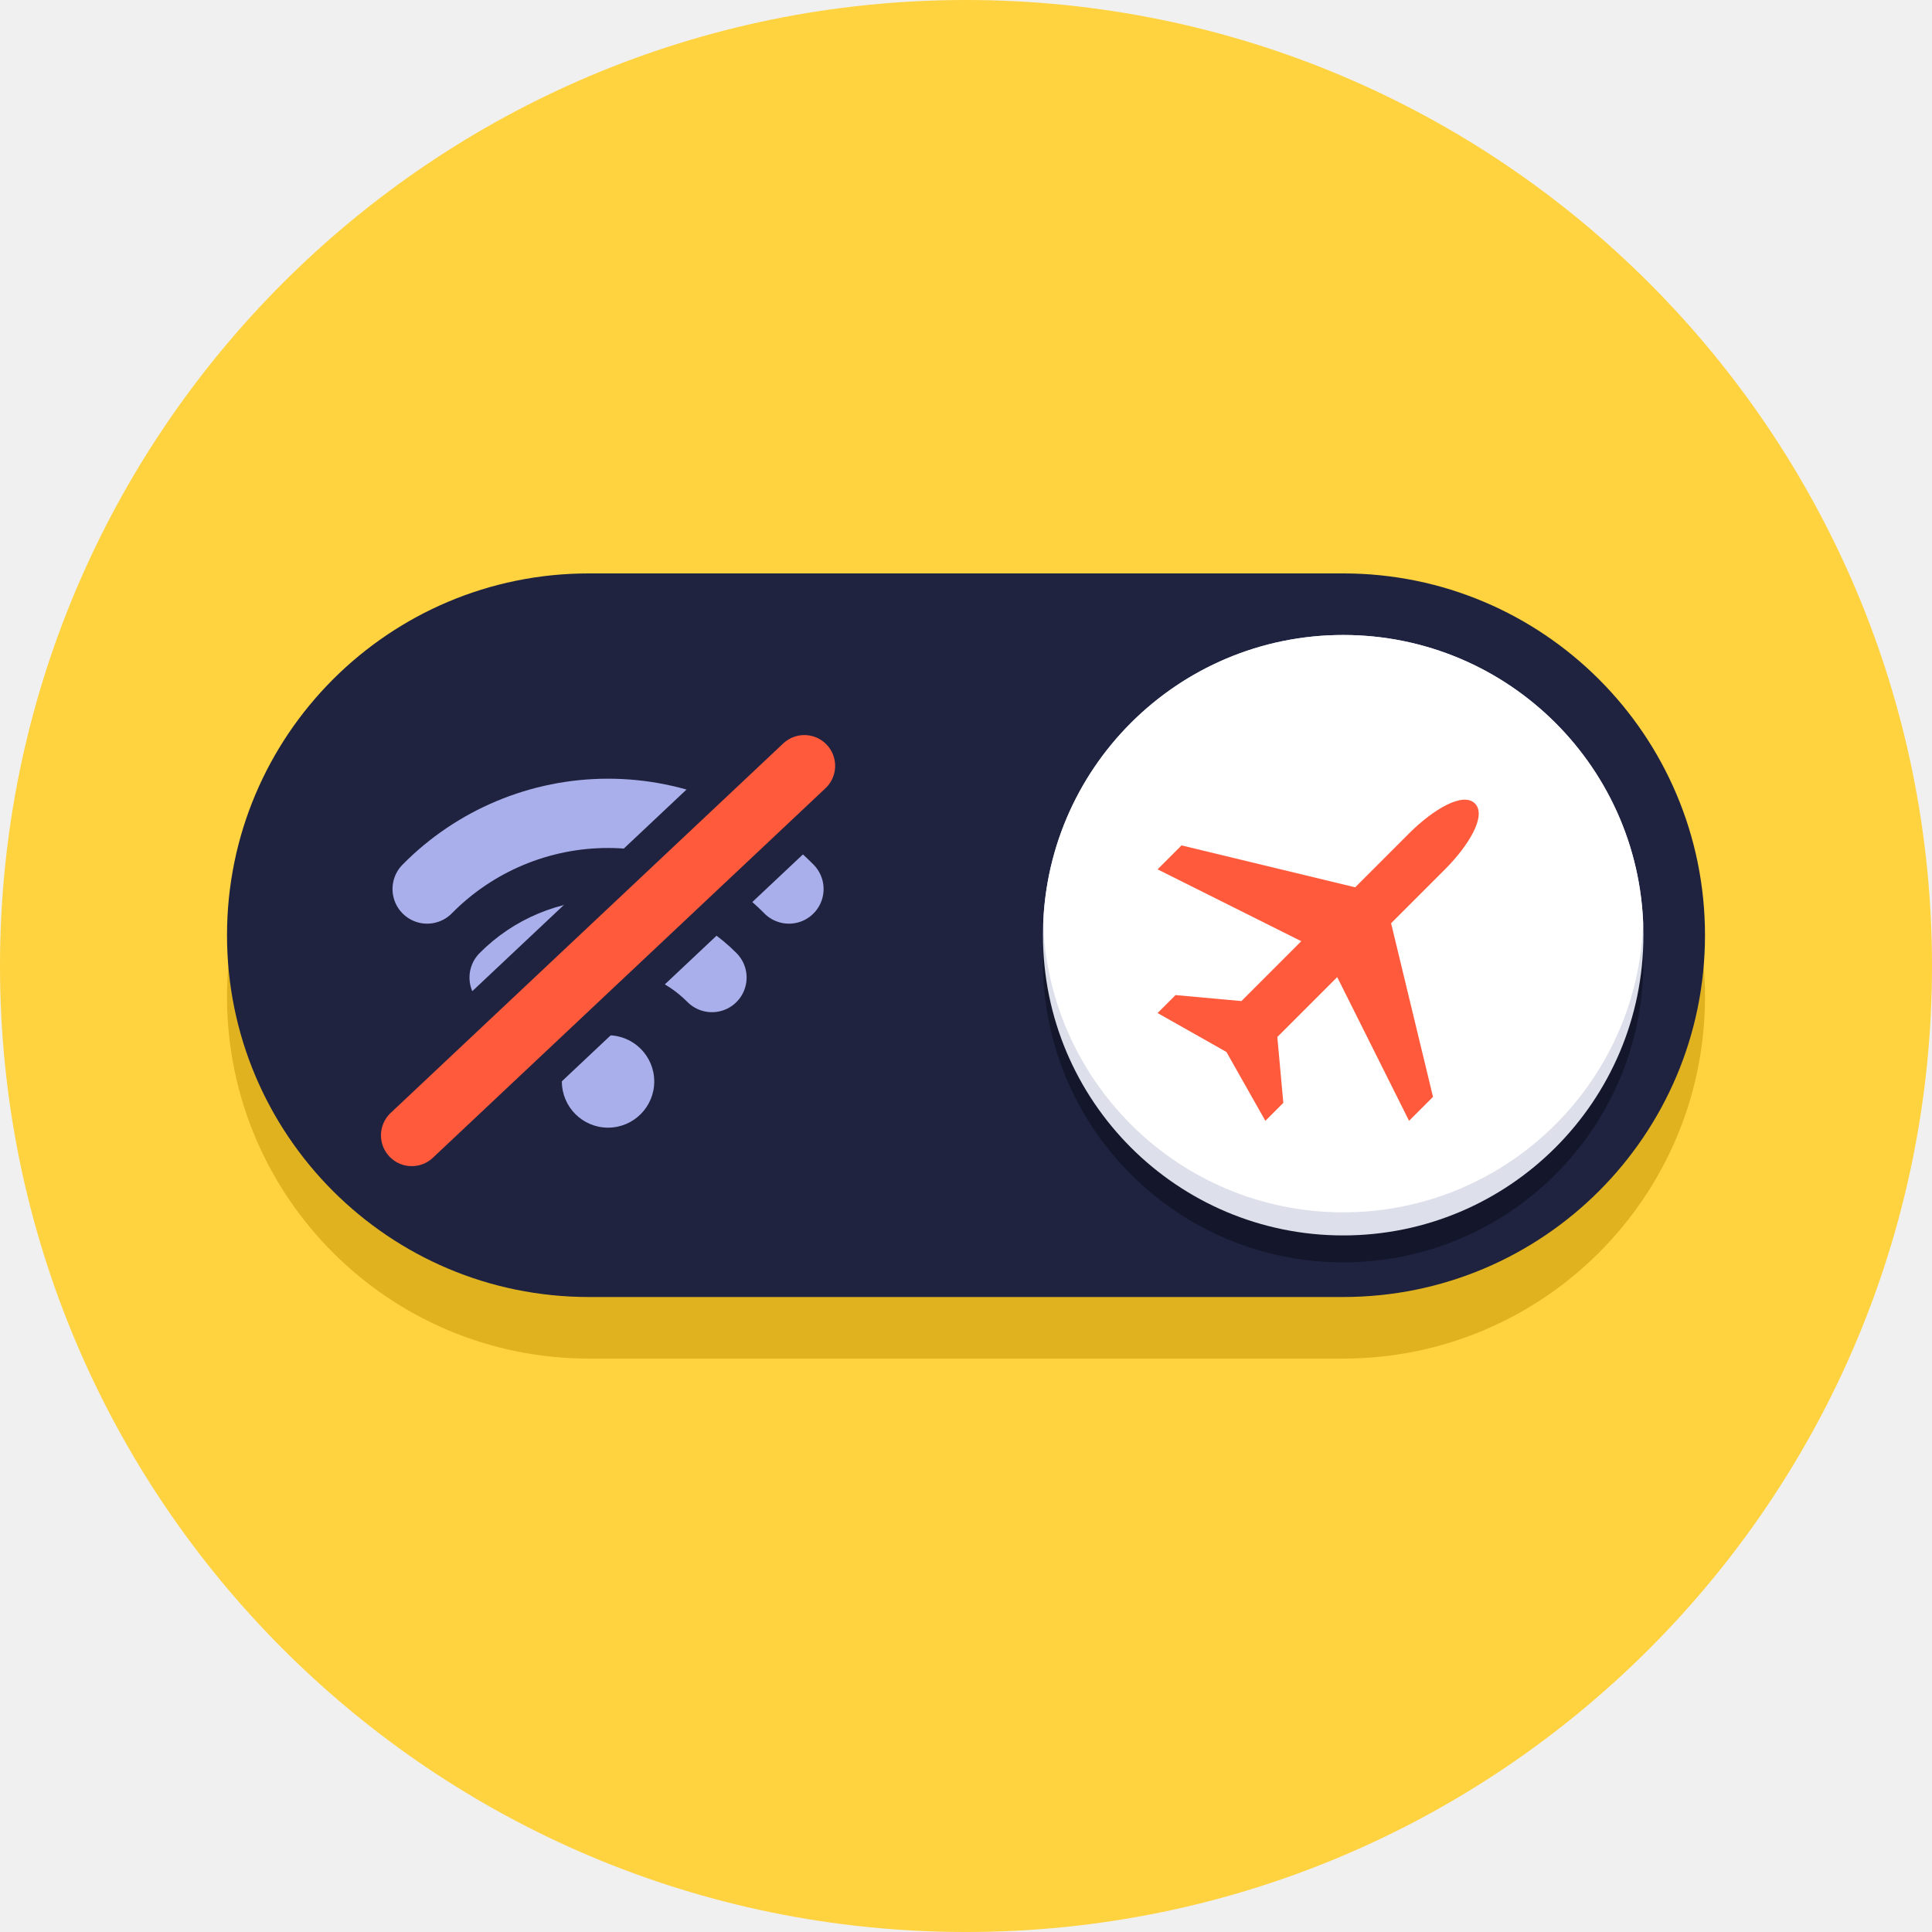
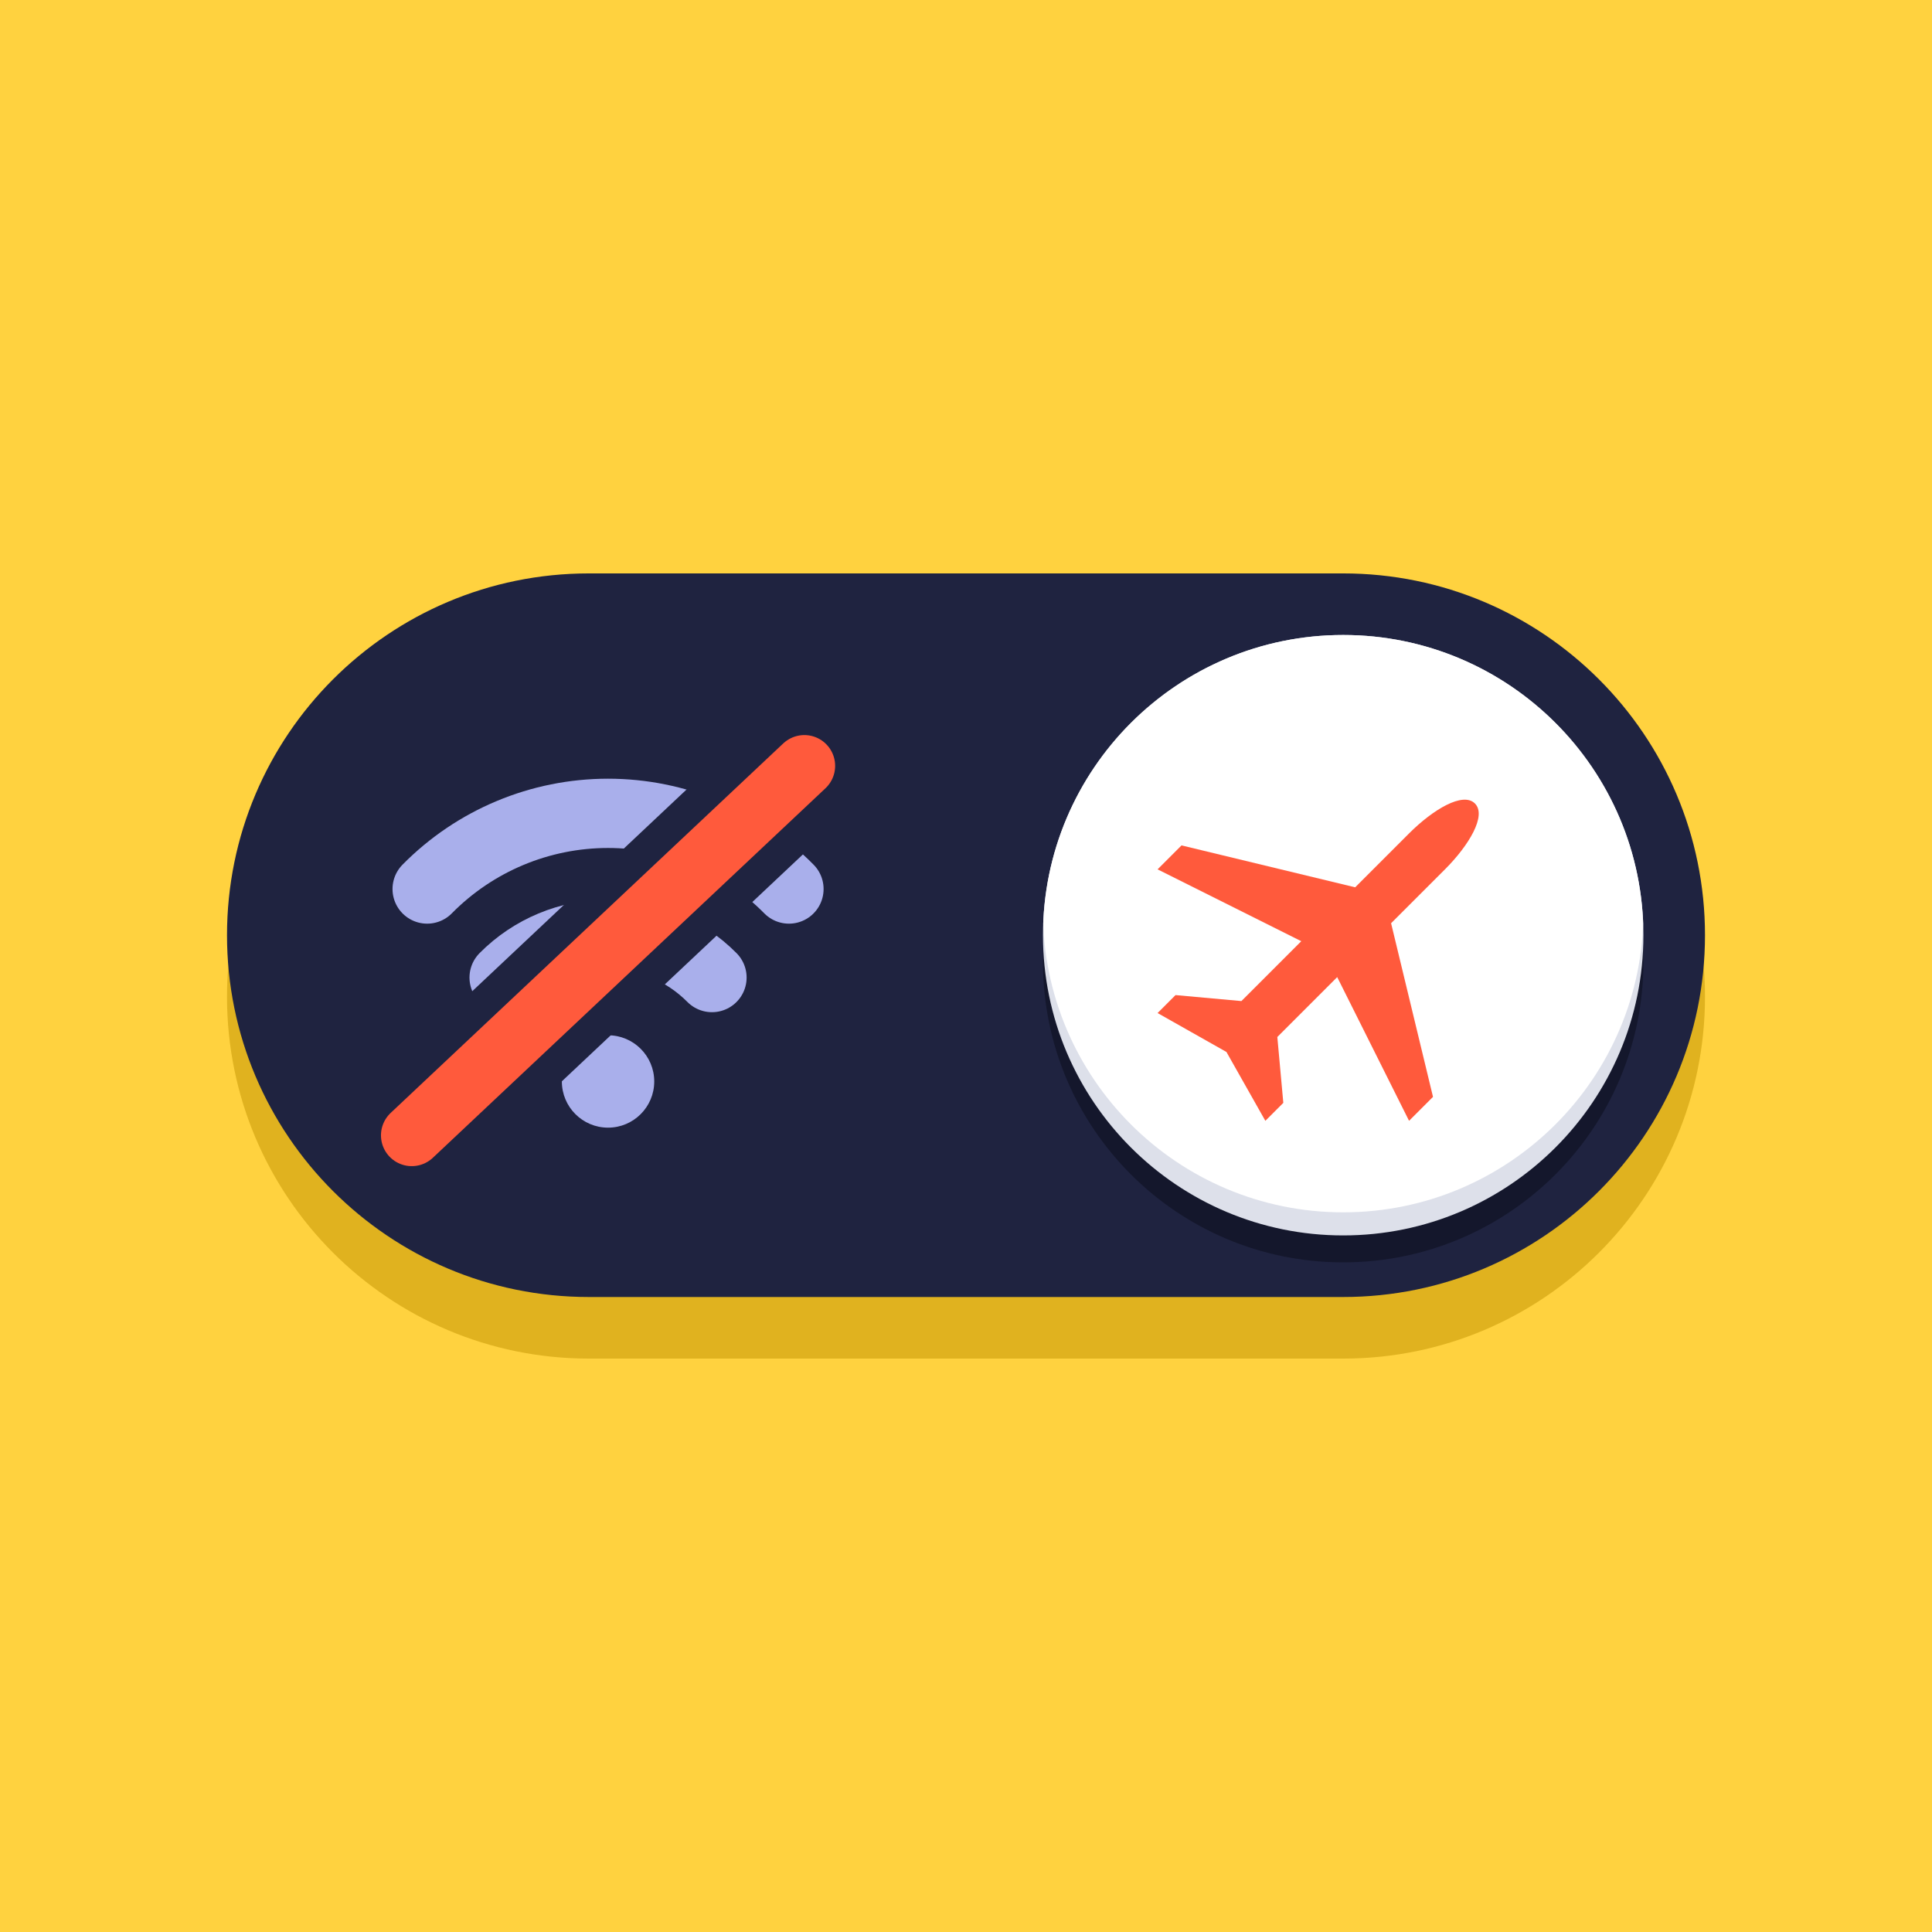
<svg xmlns="http://www.w3.org/2000/svg" width="512" height="512" viewBox="0 0 512 512">
  <defs>
-     <clipPath id="c">
-       <rect width="512" height="512" rx="256" />
-     </clipPath>
    <clipPath id="k">
      <circle cx="354" cy="252" r="78" />
    </clipPath>
  </defs>
-   <g clip-path="url(#c)">
+   <g>
    <rect width="512" height="512" fill="#FFD23F" />
    <g transform="translate(256 256) scale(1.02) translate(-256 -260)">
      <rect x="64" y="174" width="384" height="188" rx="94" fill="#E0B21F" />
      <rect x="64" y="158" width="384" height="188" rx="94" fill="#1F2340" />
      <g fill="none" stroke="#A9AFEB" stroke-width="18" stroke-linecap="round">
        <path d="M116 240 a66 66 0 0 1 94 0" />
        <path d="M136 263 a38 38 0 0 1 54 0" />
      </g>
      <circle cx="163" cy="290" r="12" fill="#A9AFEB" />
      <line x1="112" y1="304" x2="214" y2="208" stroke="#1F2340" stroke-width="33" stroke-linecap="round" />
      <line x1="112" y1="304" x2="214" y2="208" stroke="#FF5A3C" stroke-width="16" stroke-linecap="round" />
      <circle cx="354" cy="259" r="78" fill="#14172C" />
      <g clip-path="url(#k)">
        <circle cx="354" cy="252" r="78" fill="#DDE0EA" />
        <circle cx="354" cy="246" r="78" fill="#FFFFFF" />
      </g>
      <path transform="translate(354 252) rotate(45) scale(1.1) translate(-50 -50)" fill="#FF5A3C" d="M50 6 C54 6 56 14 56 22 L56 40 L92 62 L92 70 L56 58 L56 78 L68 88 L68 94 L50 89 L32 94 L32 88 L44 78 L44 58 L8 70 L8 62 L44 40 L44 22 C44 14 46 6 50 6 Z" />
    </g>
  </g>
</svg>
